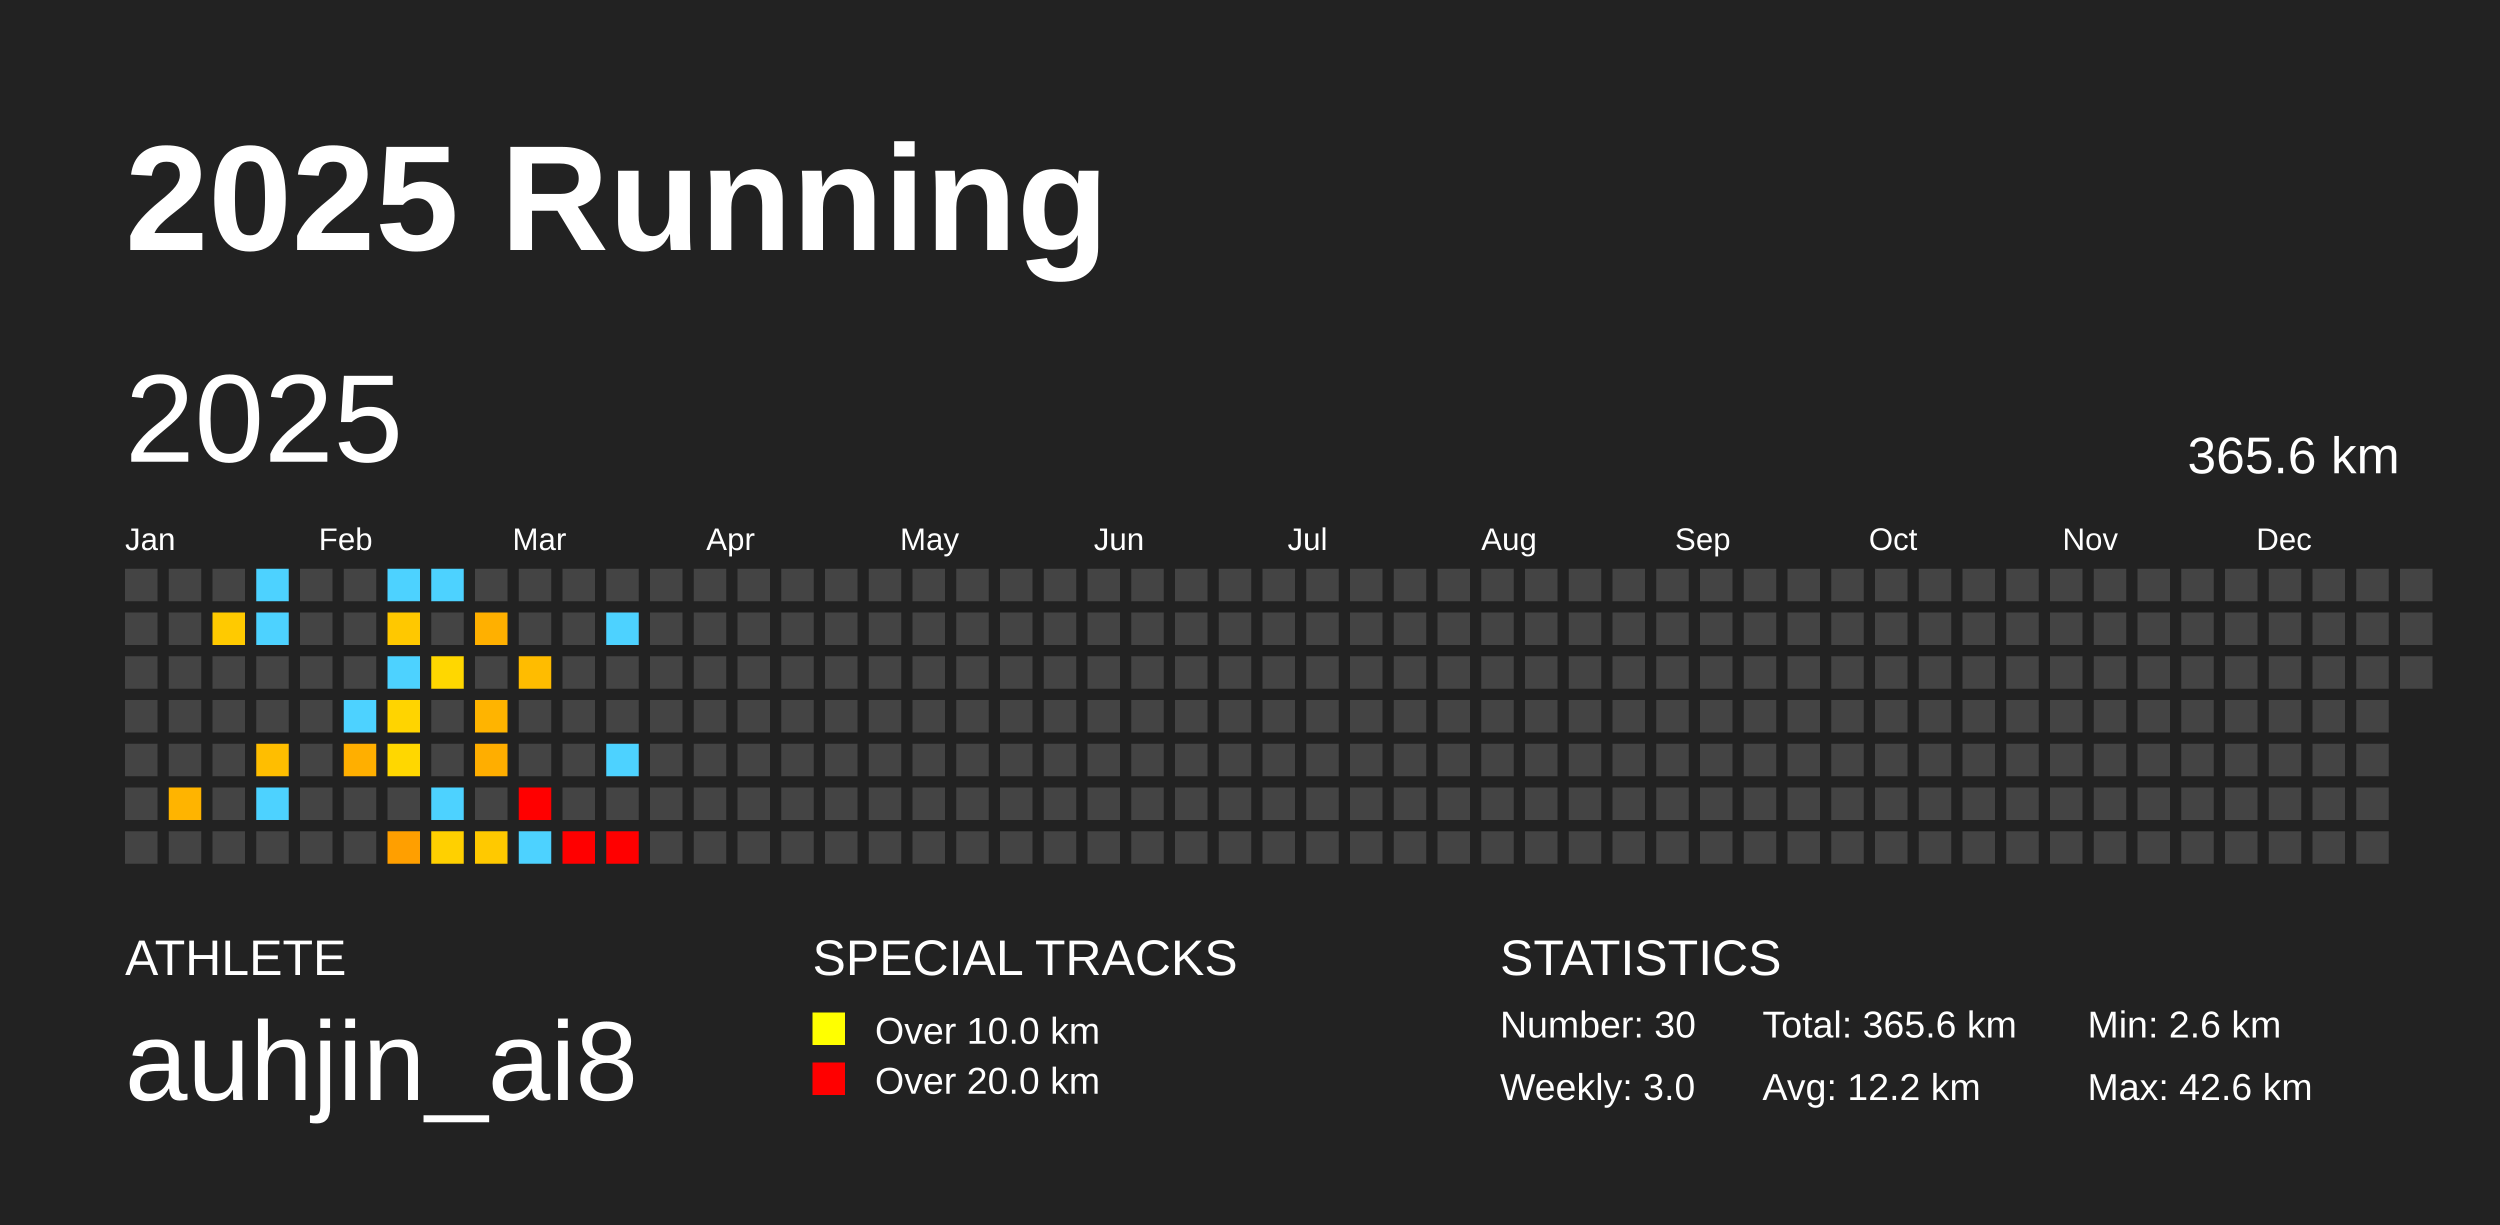
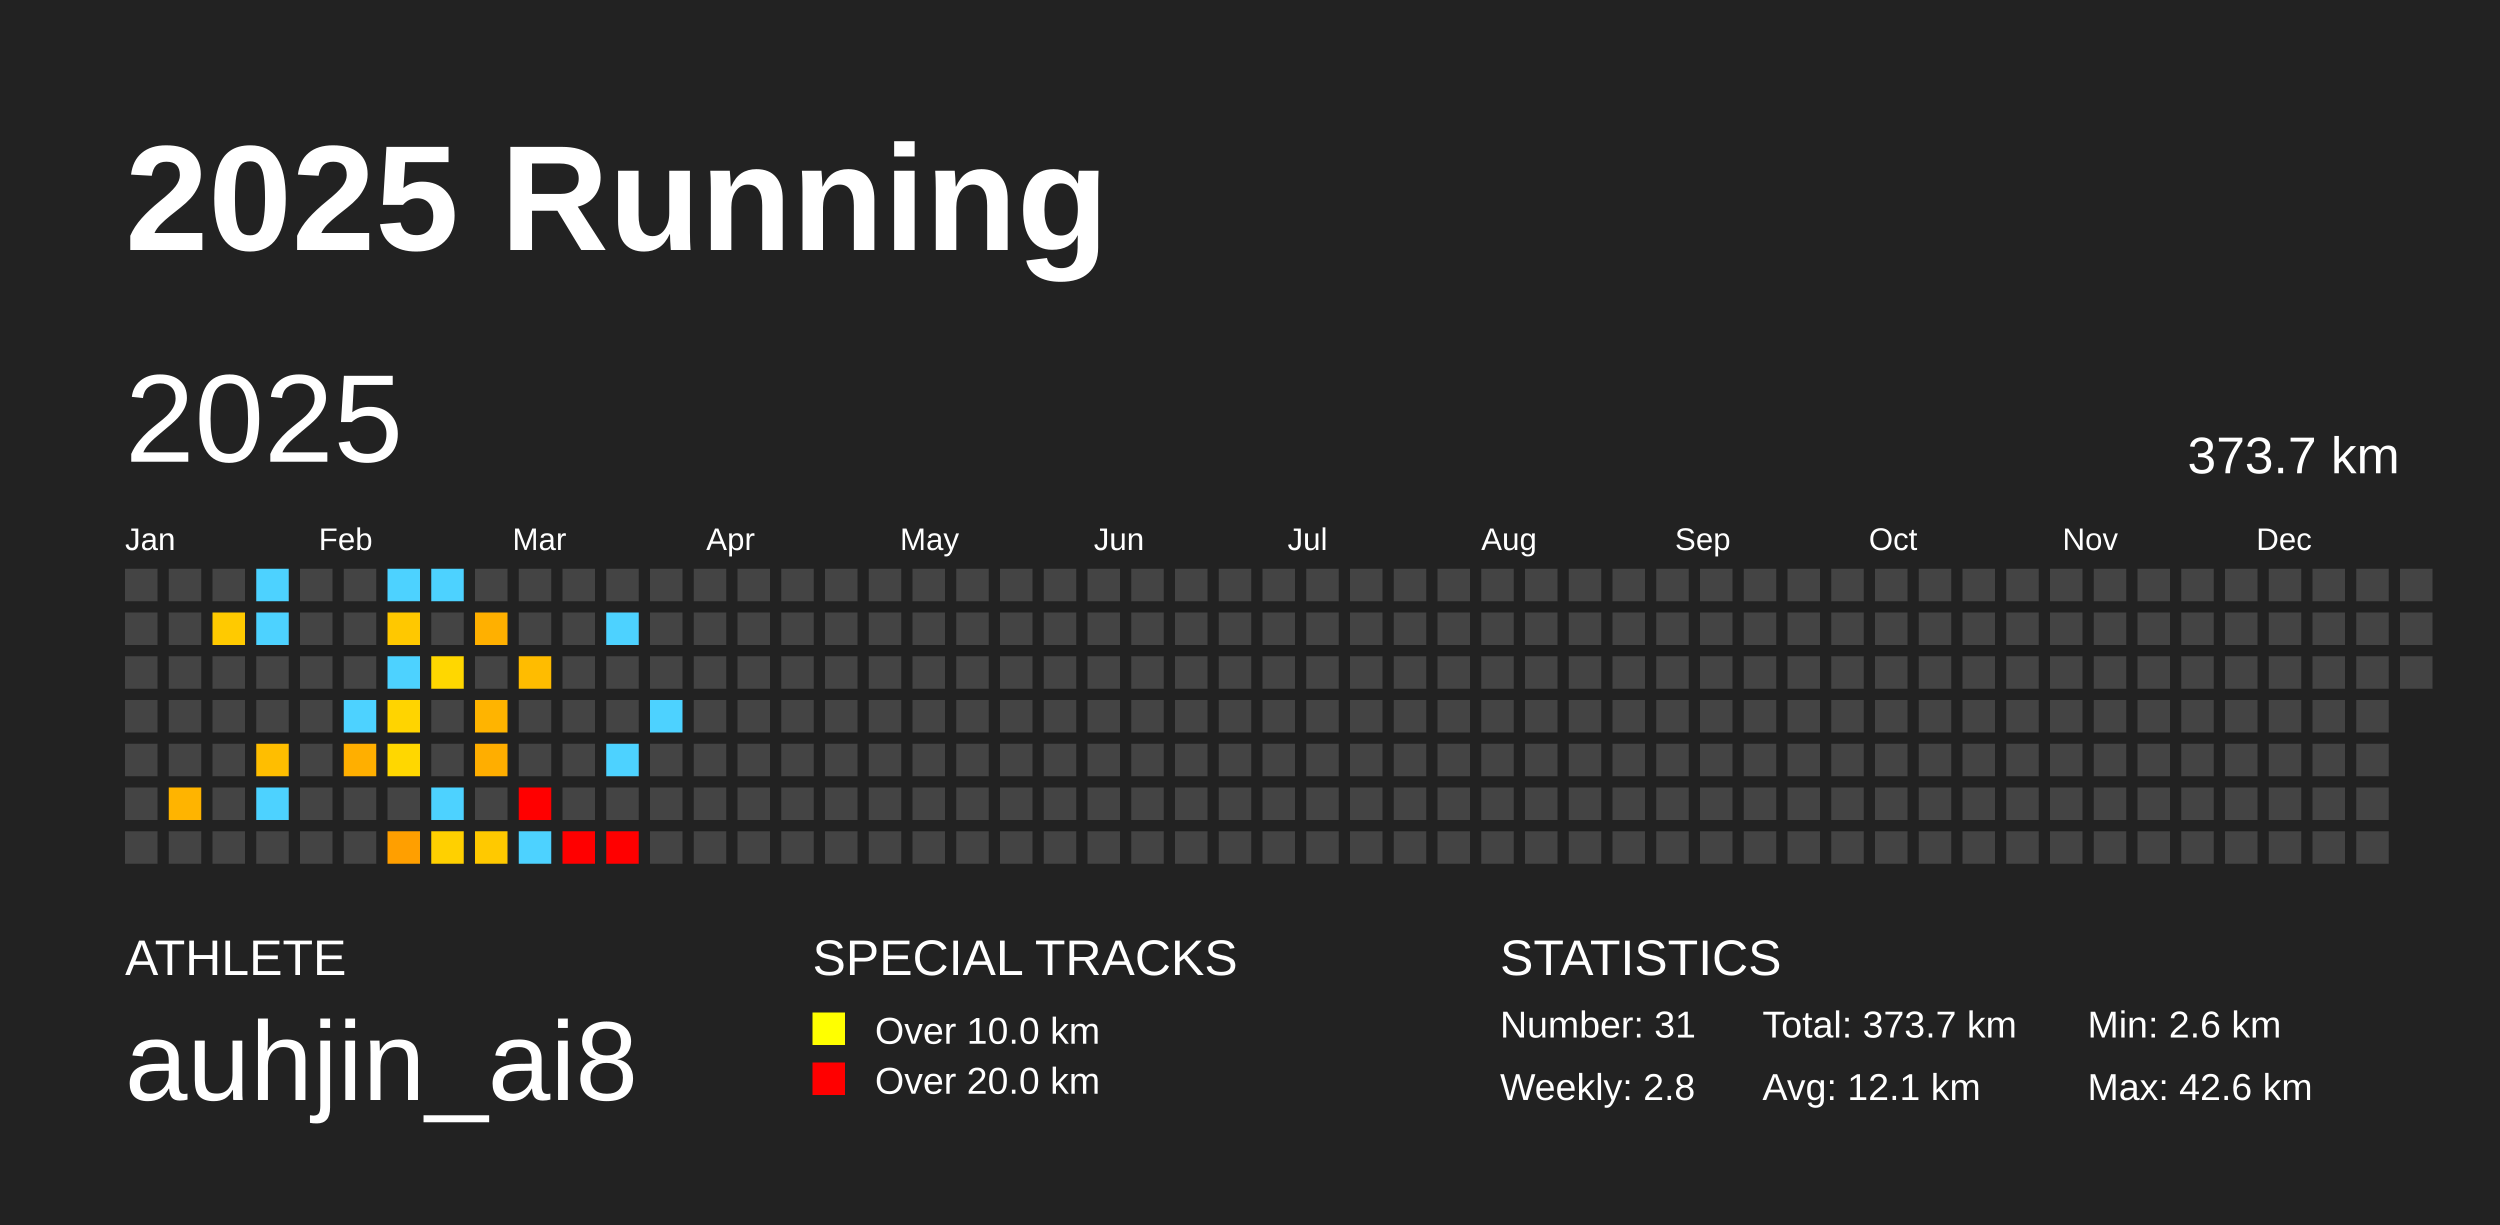
<svg xmlns="http://www.w3.org/2000/svg" baseProfile="full" height="98mm" version="1.1" viewBox="0,0,200,98" width="200mm">
  <defs />
  <rect fill="#222222" height="98" width="200" x="0" y="0" />
  <text fill="#FFFFFF" style="font-size:12px; font-family:Arial; font-weight:bold;" x="10" y="20">2025 Running</text>
  <text fill="#FFFFFF" style="font-size:4px; font-family:Arial" x="10" y="78">ATHLETE</text>
  <text fill="#FFFFFF" style="font-size:9px; font-family:Arial" x="10" y="88">auhjin_ai8</text>
  <text fill="#FFFFFF" style="font-size:4px; font-family:Arial" x="65" y="78">SPECIAL TRACKS</text>
  <rect fill="yellow" height="2.6" width="2.6" x="65" y="81" />
  <text fill="#FFFFFF" style="font-size:3px; font-family:Arial" x="70" y="83.5">Over 10.0 km</text>
  <rect fill="red" height="2.6" width="2.6" x="65" y="85" />
  <text fill="#FFFFFF" style="font-size:3px; font-family:Arial" x="70" y="87.5">Over 20.0 km</text>
  <text fill="#FFFFFF" style="font-size:4px; font-family:Arial" x="120" y="78">STATISTICS</text>
-   <text fill="#FFFFFF" style="font-size:3px; font-family:Arial" x="120" y="83">Number: 30</text>
-   <text fill="#FFFFFF" style="font-size:3px; font-family:Arial" x="120" y="88">Weekly: 3.0</text>
-   <text fill="#FFFFFF" style="font-size:3px; font-family:Arial" x="141" y="83">Total: 365.6 km</text>
-   <text fill="#FFFFFF" style="font-size:3px; font-family:Arial" x="141" y="88">Avg: 12.2 km</text>
+   <text fill="#FFFFFF" style="font-size:3px; font-family:Arial" x="120" y="83">Number: 31</text>
+   <text fill="#FFFFFF" style="font-size:3px; font-family:Arial" x="120" y="88">Weekly: 2.8</text>
+   <text fill="#FFFFFF" style="font-size:3px; font-family:Arial" x="141" y="83">Total: 373.7 km</text>
+   <text fill="#FFFFFF" style="font-size:3px; font-family:Arial" x="141" y="88">Avg: 12.1 km</text>
  <text fill="#FFFFFF" style="font-size:3px; font-family:Arial" x="167" y="83">Min: 2.6 km</text>
  <text fill="#FFFFFF" style="font-size:3px; font-family:Arial" x="167" y="88">Max: 42.6 km</text>
  <text dominant-baseline="hanging" fill="#FFFFFF" style="font-size:10.0px; font-family:Arial;" x="10" y="30">2025</text>
-   <text dominant-baseline="hanging" fill="#FFFFFF" style="font-size:4.125px; font-family:Arial;" x="175" y="35">365.6 km</text>
+   <text dominant-baseline="hanging" fill="#FFFFFF" style="font-size:4.125px; font-family:Arial;" x="175" y="35">373.7 km</text>
  <text fill="#FFFFFF" style="font-size:2.5px; font-family:Arial" x="10.0" y="44">Jan</text>
  <text fill="#FFFFFF" style="font-size:2.5px; font-family:Arial" x="25.5" y="44">Feb</text>
  <text fill="#FFFFFF" style="font-size:2.5px; font-family:Arial" x="41.0" y="44">Mar</text>
  <text fill="#FFFFFF" style="font-size:2.5px; font-family:Arial" x="56.5" y="44">Apr</text>
  <text fill="#FFFFFF" style="font-size:2.5px; font-family:Arial" x="72.0" y="44">May</text>
  <text fill="#FFFFFF" style="font-size:2.5px; font-family:Arial" x="87.5" y="44">Jun</text>
  <text fill="#FFFFFF" style="font-size:2.5px; font-family:Arial" x="103.0" y="44">Jul</text>
  <text fill="#FFFFFF" style="font-size:2.5px; font-family:Arial" x="118.5" y="44">Aug</text>
  <text fill="#FFFFFF" style="font-size:2.5px; font-family:Arial" x="134.0" y="44">Sep</text>
  <text fill="#FFFFFF" style="font-size:2.5px; font-family:Arial" x="149.5" y="44">Oct</text>
  <text fill="#FFFFFF" style="font-size:2.5px; font-family:Arial" x="165.0" y="44">Nov</text>
  <text fill="#FFFFFF" style="font-size:2.5px; font-family:Arial" x="180.5" y="44">Dec</text>
  <rect fill="#444444" height="2.6" width="2.6" x="10.0" y="45.5" />
  <rect fill="#444444" height="2.6" width="2.6" x="10.0" y="49.0" />
  <rect fill="#444444" height="2.6" width="2.6" x="10.0" y="52.5" />
  <rect fill="#444444" height="2.6" width="2.6" x="10.0" y="56.0" />
  <rect fill="#444444" height="2.6" width="2.6" x="10.0" y="59.5" />
  <rect fill="#444444" height="2.6" width="2.6" x="10.0" y="63.0" />
  <rect fill="#444444" height="2.6" width="2.6" x="10.0" y="66.5" />
  <rect fill="#444444" height="2.6" width="2.6" x="13.5" y="45.5" />
  <rect fill="#444444" height="2.6" width="2.6" x="13.5" y="49.0" />
  <rect fill="#444444" height="2.6" width="2.6" x="13.5" y="52.5" />
  <rect fill="#444444" height="2.6" width="2.6" x="13.5" y="56.0" />
  <rect fill="#444444" height="2.6" width="2.6" x="13.5" y="59.5" />
  <rect fill="#ffb400" height="2.6" width="2.6" x="13.5" y="63.0" />
  <rect fill="#444444" height="2.6" width="2.6" x="13.5" y="66.5" />
  <rect fill="#444444" height="2.6" width="2.6" x="17.0" y="45.5" />
  <rect fill="#ffca00" height="2.6" width="2.6" x="17.0" y="49.0" />
  <rect fill="#444444" height="2.6" width="2.6" x="17.0" y="52.5" />
  <rect fill="#444444" height="2.6" width="2.6" x="17.0" y="56.0" />
  <rect fill="#444444" height="2.6" width="2.6" x="17.0" y="59.5" />
  <rect fill="#444444" height="2.6" width="2.6" x="17.0" y="63.0" />
  <rect fill="#444444" height="2.6" width="2.6" x="17.0" y="66.5" />
  <rect fill="#4dd2ff" height="2.6" width="2.6" x="20.5" y="45.5" />
  <rect fill="#4dd2ff" height="2.6" width="2.6" x="20.5" y="49.0" />
  <rect fill="#444444" height="2.6" width="2.6" x="20.5" y="52.5" />
  <rect fill="#444444" height="2.6" width="2.6" x="20.5" y="56.0" />
  <rect fill="#ffbe00" height="2.6" width="2.6" x="20.5" y="59.5" />
  <rect fill="#4dd2ff" height="2.6" width="2.6" x="20.5" y="63.0" />
  <rect fill="#444444" height="2.6" width="2.6" x="20.5" y="66.5" />
  <rect fill="#444444" height="2.6" width="2.6" x="24.0" y="45.5" />
  <rect fill="#444444" height="2.6" width="2.6" x="24.0" y="49.0" />
  <rect fill="#444444" height="2.6" width="2.6" x="24.0" y="52.5" />
  <rect fill="#444444" height="2.6" width="2.6" x="24.0" y="56.0" />
  <rect fill="#444444" height="2.6" width="2.6" x="24.0" y="59.5" />
  <rect fill="#444444" height="2.6" width="2.6" x="24.0" y="63.0" />
  <rect fill="#444444" height="2.6" width="2.6" x="24.0" y="66.5" />
  <rect fill="#444444" height="2.6" width="2.6" x="27.5" y="45.5" />
  <rect fill="#444444" height="2.6" width="2.6" x="27.5" y="49.0" />
  <rect fill="#444444" height="2.6" width="2.6" x="27.5" y="52.5" />
  <rect fill="#4dd2ff" height="2.6" width="2.6" x="27.5" y="56.0" />
  <rect fill="#ffaf00" height="2.6" width="2.6" x="27.5" y="59.5" />
  <rect fill="#444444" height="2.6" width="2.6" x="27.5" y="63.0" />
  <rect fill="#444444" height="2.6" width="2.6" x="27.5" y="66.5" />
  <rect fill="#4dd2ff" height="2.6" width="2.6" x="31.0" y="45.5" />
  <rect fill="#ffc800" height="2.6" width="2.6" x="31.0" y="49.0" />
  <rect fill="#4dd2ff" height="2.6" width="2.6" x="31.0" y="52.5" />
  <rect fill="#ffd400" height="2.6" width="2.6" x="31.0" y="56.0" />
  <rect fill="#ffd700" height="2.6" width="2.6" x="31.0" y="59.5" />
  <rect fill="#444444" height="2.6" width="2.6" x="31.0" y="63.0" />
  <rect fill="#ff9f00" height="2.6" width="2.6" x="31.0" y="66.5" />
  <rect fill="#4dd2ff" height="2.6" width="2.6" x="34.5" y="45.5" />
  <rect fill="#444444" height="2.6" width="2.6" x="34.5" y="49.0" />
  <rect fill="#ffd700" height="2.6" width="2.6" x="34.5" y="52.5" />
  <rect fill="#444444" height="2.6" width="2.6" x="34.5" y="56.0" />
  <rect fill="#444444" height="2.6" width="2.6" x="34.5" y="59.5" />
  <rect fill="#4dd2ff" height="2.6" width="2.6" x="34.5" y="63.0" />
  <rect fill="#ffd000" height="2.6" width="2.6" x="34.5" y="66.5" />
  <rect fill="#444444" height="2.6" width="2.6" x="38.0" y="45.5" />
  <rect fill="#ffb000" height="2.6" width="2.6" x="38.0" y="49.0" />
  <rect fill="#444444" height="2.6" width="2.6" x="38.0" y="52.5" />
  <rect fill="#ffb400" height="2.6" width="2.6" x="38.0" y="56.0" />
  <rect fill="#ffae00" height="2.6" width="2.6" x="38.0" y="59.5" />
  <rect fill="#444444" height="2.6" width="2.6" x="38.0" y="63.0" />
  <rect fill="#ffc900" height="2.6" width="2.6" x="38.0" y="66.5" />
  <rect fill="#444444" height="2.6" width="2.6" x="41.5" y="45.5" />
  <rect fill="#444444" height="2.6" width="2.6" x="41.5" y="49.0" />
  <rect fill="#ffbc00" height="2.6" width="2.6" x="41.5" y="52.5" />
  <rect fill="#444444" height="2.6" width="2.6" x="41.5" y="56.0" />
  <rect fill="#444444" height="2.6" width="2.6" x="41.5" y="59.5" />
  <rect fill="red" height="2.6" width="2.6" x="41.5" y="63.0" />
  <rect fill="#4dd2ff" height="2.6" width="2.6" x="41.5" y="66.5" />
  <rect fill="#444444" height="2.6" width="2.6" x="45.0" y="45.5" />
  <rect fill="#444444" height="2.6" width="2.6" x="45.0" y="49.0" />
  <rect fill="#444444" height="2.6" width="2.6" x="45.0" y="52.5" />
  <rect fill="#444444" height="2.6" width="2.6" x="45.0" y="56.0" />
  <rect fill="#444444" height="2.6" width="2.6" x="45.0" y="59.5" />
  <rect fill="#444444" height="2.6" width="2.6" x="45.0" y="63.0" />
  <rect fill="red" height="2.6" width="2.6" x="45.0" y="66.5" />
  <rect fill="#444444" height="2.6" width="2.6" x="48.5" y="45.5" />
  <rect fill="#4dd2ff" height="2.6" width="2.6" x="48.5" y="49.0" />
  <rect fill="#444444" height="2.6" width="2.6" x="48.5" y="52.5" />
  <rect fill="#444444" height="2.6" width="2.6" x="48.5" y="56.0" />
  <rect fill="#4dd2ff" height="2.6" width="2.6" x="48.5" y="59.5" />
  <rect fill="#444444" height="2.6" width="2.6" x="48.5" y="63.0" />
  <rect fill="red" height="2.6" width="2.6" x="48.5" y="66.5" />
  <rect fill="#444444" height="2.6" width="2.6" x="52.0" y="45.5" />
  <rect fill="#444444" height="2.6" width="2.6" x="52.0" y="49.0" />
  <rect fill="#444444" height="2.6" width="2.6" x="52.0" y="52.5" />
-   <rect fill="#444444" height="2.6" width="2.6" x="52.0" y="56.0" />
+   <rect fill="#4dd2ff" height="2.6" width="2.6" x="52.0" y="56.0" />
  <rect fill="#444444" height="2.6" width="2.6" x="52.0" y="59.5" />
  <rect fill="#444444" height="2.6" width="2.6" x="52.0" y="63.0" />
  <rect fill="#444444" height="2.6" width="2.6" x="52.0" y="66.5" />
  <rect fill="#444444" height="2.6" width="2.6" x="55.5" y="45.5" />
  <rect fill="#444444" height="2.6" width="2.6" x="55.5" y="49.0" />
  <rect fill="#444444" height="2.6" width="2.6" x="55.5" y="52.5" />
  <rect fill="#444444" height="2.6" width="2.6" x="55.5" y="56.0" />
  <rect fill="#444444" height="2.6" width="2.6" x="55.5" y="59.5" />
  <rect fill="#444444" height="2.6" width="2.6" x="55.5" y="63.0" />
  <rect fill="#444444" height="2.6" width="2.6" x="55.5" y="66.5" />
  <rect fill="#444444" height="2.6" width="2.6" x="59.0" y="45.5" />
  <rect fill="#444444" height="2.6" width="2.6" x="59.0" y="49.0" />
  <rect fill="#444444" height="2.6" width="2.6" x="59.0" y="52.5" />
  <rect fill="#444444" height="2.6" width="2.6" x="59.0" y="56.0" />
  <rect fill="#444444" height="2.6" width="2.6" x="59.0" y="59.5" />
  <rect fill="#444444" height="2.6" width="2.6" x="59.0" y="63.0" />
  <rect fill="#444444" height="2.6" width="2.6" x="59.0" y="66.5" />
  <rect fill="#444444" height="2.6" width="2.6" x="62.5" y="45.5" />
  <rect fill="#444444" height="2.6" width="2.6" x="62.5" y="49.0" />
  <rect fill="#444444" height="2.6" width="2.6" x="62.5" y="52.5" />
  <rect fill="#444444" height="2.6" width="2.6" x="62.5" y="56.0" />
  <rect fill="#444444" height="2.6" width="2.6" x="62.5" y="59.5" />
  <rect fill="#444444" height="2.6" width="2.6" x="62.5" y="63.0" />
  <rect fill="#444444" height="2.6" width="2.6" x="62.5" y="66.5" />
  <rect fill="#444444" height="2.6" width="2.6" x="66.0" y="45.5" />
  <rect fill="#444444" height="2.6" width="2.6" x="66.0" y="49.0" />
  <rect fill="#444444" height="2.6" width="2.6" x="66.0" y="52.5" />
  <rect fill="#444444" height="2.6" width="2.6" x="66.0" y="56.0" />
  <rect fill="#444444" height="2.6" width="2.6" x="66.0" y="59.5" />
  <rect fill="#444444" height="2.6" width="2.6" x="66.0" y="63.0" />
  <rect fill="#444444" height="2.6" width="2.6" x="66.0" y="66.5" />
  <rect fill="#444444" height="2.6" width="2.6" x="69.5" y="45.5" />
  <rect fill="#444444" height="2.6" width="2.6" x="69.5" y="49.0" />
  <rect fill="#444444" height="2.6" width="2.6" x="69.5" y="52.5" />
  <rect fill="#444444" height="2.6" width="2.6" x="69.5" y="56.0" />
  <rect fill="#444444" height="2.6" width="2.6" x="69.5" y="59.5" />
  <rect fill="#444444" height="2.6" width="2.6" x="69.5" y="63.0" />
  <rect fill="#444444" height="2.6" width="2.6" x="69.5" y="66.5" />
  <rect fill="#444444" height="2.6" width="2.6" x="73.0" y="45.5" />
  <rect fill="#444444" height="2.6" width="2.6" x="73.0" y="49.0" />
  <rect fill="#444444" height="2.6" width="2.6" x="73.0" y="52.5" />
  <rect fill="#444444" height="2.6" width="2.6" x="73.0" y="56.0" />
  <rect fill="#444444" height="2.6" width="2.6" x="73.0" y="59.5" />
  <rect fill="#444444" height="2.6" width="2.6" x="73.0" y="63.0" />
  <rect fill="#444444" height="2.6" width="2.6" x="73.0" y="66.5" />
  <rect fill="#444444" height="2.6" width="2.6" x="76.5" y="45.5" />
  <rect fill="#444444" height="2.6" width="2.6" x="76.5" y="49.0" />
  <rect fill="#444444" height="2.6" width="2.6" x="76.5" y="52.5" />
  <rect fill="#444444" height="2.6" width="2.6" x="76.5" y="56.0" />
  <rect fill="#444444" height="2.6" width="2.6" x="76.5" y="59.5" />
  <rect fill="#444444" height="2.6" width="2.6" x="76.5" y="63.0" />
  <rect fill="#444444" height="2.6" width="2.6" x="76.5" y="66.5" />
  <rect fill="#444444" height="2.6" width="2.6" x="80.0" y="45.5" />
  <rect fill="#444444" height="2.6" width="2.6" x="80.0" y="49.0" />
  <rect fill="#444444" height="2.6" width="2.6" x="80.0" y="52.5" />
  <rect fill="#444444" height="2.6" width="2.6" x="80.0" y="56.0" />
  <rect fill="#444444" height="2.6" width="2.6" x="80.0" y="59.5" />
  <rect fill="#444444" height="2.6" width="2.6" x="80.0" y="63.0" />
  <rect fill="#444444" height="2.6" width="2.6" x="80.0" y="66.5" />
  <rect fill="#444444" height="2.6" width="2.6" x="83.5" y="45.5" />
  <rect fill="#444444" height="2.6" width="2.6" x="83.5" y="49.0" />
  <rect fill="#444444" height="2.6" width="2.6" x="83.5" y="52.5" />
  <rect fill="#444444" height="2.6" width="2.6" x="83.5" y="56.0" />
  <rect fill="#444444" height="2.6" width="2.6" x="83.5" y="59.5" />
  <rect fill="#444444" height="2.6" width="2.6" x="83.5" y="63.0" />
  <rect fill="#444444" height="2.6" width="2.6" x="83.5" y="66.5" />
  <rect fill="#444444" height="2.6" width="2.6" x="87.0" y="45.5" />
  <rect fill="#444444" height="2.6" width="2.6" x="87.0" y="49.0" />
  <rect fill="#444444" height="2.6" width="2.6" x="87.0" y="52.5" />
  <rect fill="#444444" height="2.6" width="2.6" x="87.0" y="56.0" />
  <rect fill="#444444" height="2.6" width="2.6" x="87.0" y="59.5" />
  <rect fill="#444444" height="2.6" width="2.6" x="87.0" y="63.0" />
  <rect fill="#444444" height="2.6" width="2.6" x="87.0" y="66.5" />
  <rect fill="#444444" height="2.6" width="2.6" x="90.5" y="45.5" />
  <rect fill="#444444" height="2.6" width="2.6" x="90.5" y="49.0" />
  <rect fill="#444444" height="2.6" width="2.6" x="90.5" y="52.5" />
  <rect fill="#444444" height="2.6" width="2.6" x="90.5" y="56.0" />
  <rect fill="#444444" height="2.6" width="2.6" x="90.5" y="59.5" />
  <rect fill="#444444" height="2.6" width="2.6" x="90.5" y="63.0" />
  <rect fill="#444444" height="2.6" width="2.6" x="90.5" y="66.5" />
  <rect fill="#444444" height="2.6" width="2.6" x="94.0" y="45.5" />
  <rect fill="#444444" height="2.6" width="2.6" x="94.0" y="49.0" />
  <rect fill="#444444" height="2.6" width="2.6" x="94.0" y="52.5" />
  <rect fill="#444444" height="2.6" width="2.6" x="94.0" y="56.0" />
  <rect fill="#444444" height="2.6" width="2.6" x="94.0" y="59.5" />
  <rect fill="#444444" height="2.6" width="2.6" x="94.0" y="63.0" />
  <rect fill="#444444" height="2.6" width="2.6" x="94.0" y="66.5" />
  <rect fill="#444444" height="2.6" width="2.6" x="97.5" y="45.5" />
  <rect fill="#444444" height="2.6" width="2.6" x="97.5" y="49.0" />
  <rect fill="#444444" height="2.6" width="2.6" x="97.5" y="52.5" />
  <rect fill="#444444" height="2.6" width="2.6" x="97.5" y="56.0" />
  <rect fill="#444444" height="2.6" width="2.6" x="97.5" y="59.5" />
  <rect fill="#444444" height="2.6" width="2.6" x="97.5" y="63.0" />
  <rect fill="#444444" height="2.6" width="2.6" x="97.5" y="66.5" />
  <rect fill="#444444" height="2.6" width="2.6" x="101.0" y="45.5" />
  <rect fill="#444444" height="2.6" width="2.6" x="101.0" y="49.0" />
  <rect fill="#444444" height="2.6" width="2.6" x="101.0" y="52.5" />
  <rect fill="#444444" height="2.6" width="2.6" x="101.0" y="56.0" />
  <rect fill="#444444" height="2.6" width="2.6" x="101.0" y="59.5" />
  <rect fill="#444444" height="2.6" width="2.6" x="101.0" y="63.0" />
  <rect fill="#444444" height="2.6" width="2.6" x="101.0" y="66.5" />
  <rect fill="#444444" height="2.6" width="2.6" x="104.5" y="45.5" />
  <rect fill="#444444" height="2.6" width="2.6" x="104.5" y="49.0" />
  <rect fill="#444444" height="2.6" width="2.6" x="104.5" y="52.5" />
  <rect fill="#444444" height="2.6" width="2.6" x="104.5" y="56.0" />
  <rect fill="#444444" height="2.6" width="2.6" x="104.5" y="59.5" />
  <rect fill="#444444" height="2.6" width="2.6" x="104.5" y="63.0" />
  <rect fill="#444444" height="2.6" width="2.6" x="104.5" y="66.5" />
  <rect fill="#444444" height="2.6" width="2.6" x="108.0" y="45.5" />
  <rect fill="#444444" height="2.6" width="2.6" x="108.0" y="49.0" />
  <rect fill="#444444" height="2.6" width="2.6" x="108.0" y="52.5" />
  <rect fill="#444444" height="2.6" width="2.6" x="108.0" y="56.0" />
  <rect fill="#444444" height="2.6" width="2.6" x="108.0" y="59.5" />
  <rect fill="#444444" height="2.6" width="2.6" x="108.0" y="63.0" />
  <rect fill="#444444" height="2.6" width="2.6" x="108.0" y="66.5" />
  <rect fill="#444444" height="2.6" width="2.6" x="111.5" y="45.5" />
  <rect fill="#444444" height="2.6" width="2.6" x="111.5" y="49.0" />
  <rect fill="#444444" height="2.6" width="2.6" x="111.5" y="52.5" />
  <rect fill="#444444" height="2.6" width="2.6" x="111.5" y="56.0" />
  <rect fill="#444444" height="2.6" width="2.6" x="111.5" y="59.5" />
  <rect fill="#444444" height="2.6" width="2.6" x="111.5" y="63.0" />
  <rect fill="#444444" height="2.6" width="2.6" x="111.5" y="66.5" />
  <rect fill="#444444" height="2.6" width="2.6" x="115.0" y="45.5" />
  <rect fill="#444444" height="2.6" width="2.6" x="115.0" y="49.0" />
  <rect fill="#444444" height="2.6" width="2.6" x="115.0" y="52.5" />
  <rect fill="#444444" height="2.6" width="2.6" x="115.0" y="56.0" />
  <rect fill="#444444" height="2.6" width="2.6" x="115.0" y="59.5" />
  <rect fill="#444444" height="2.6" width="2.6" x="115.0" y="63.0" />
  <rect fill="#444444" height="2.6" width="2.6" x="115.0" y="66.5" />
  <rect fill="#444444" height="2.6" width="2.6" x="118.5" y="45.5" />
  <rect fill="#444444" height="2.6" width="2.6" x="118.5" y="49.0" />
  <rect fill="#444444" height="2.6" width="2.6" x="118.5" y="52.5" />
  <rect fill="#444444" height="2.6" width="2.6" x="118.5" y="56.0" />
  <rect fill="#444444" height="2.6" width="2.6" x="118.5" y="59.5" />
  <rect fill="#444444" height="2.6" width="2.6" x="118.5" y="63.0" />
  <rect fill="#444444" height="2.6" width="2.6" x="118.5" y="66.5" />
  <rect fill="#444444" height="2.6" width="2.6" x="122.0" y="45.5" />
  <rect fill="#444444" height="2.6" width="2.6" x="122.0" y="49.0" />
  <rect fill="#444444" height="2.6" width="2.6" x="122.0" y="52.5" />
  <rect fill="#444444" height="2.6" width="2.6" x="122.0" y="56.0" />
  <rect fill="#444444" height="2.6" width="2.6" x="122.0" y="59.5" />
  <rect fill="#444444" height="2.6" width="2.6" x="122.0" y="63.0" />
  <rect fill="#444444" height="2.6" width="2.6" x="122.0" y="66.5" />
  <rect fill="#444444" height="2.6" width="2.6" x="125.5" y="45.5" />
  <rect fill="#444444" height="2.6" width="2.6" x="125.5" y="49.0" />
  <rect fill="#444444" height="2.6" width="2.6" x="125.5" y="52.5" />
  <rect fill="#444444" height="2.6" width="2.6" x="125.5" y="56.0" />
  <rect fill="#444444" height="2.6" width="2.6" x="125.5" y="59.5" />
  <rect fill="#444444" height="2.6" width="2.6" x="125.5" y="63.0" />
  <rect fill="#444444" height="2.6" width="2.6" x="125.5" y="66.5" />
  <rect fill="#444444" height="2.6" width="2.6" x="129.0" y="45.5" />
  <rect fill="#444444" height="2.6" width="2.6" x="129.0" y="49.0" />
  <rect fill="#444444" height="2.6" width="2.6" x="129.0" y="52.5" />
  <rect fill="#444444" height="2.6" width="2.6" x="129.0" y="56.0" />
  <rect fill="#444444" height="2.6" width="2.6" x="129.0" y="59.5" />
  <rect fill="#444444" height="2.6" width="2.6" x="129.0" y="63.0" />
  <rect fill="#444444" height="2.6" width="2.6" x="129.0" y="66.5" />
  <rect fill="#444444" height="2.6" width="2.6" x="132.5" y="45.5" />
  <rect fill="#444444" height="2.6" width="2.6" x="132.5" y="49.0" />
  <rect fill="#444444" height="2.6" width="2.6" x="132.5" y="52.5" />
  <rect fill="#444444" height="2.6" width="2.6" x="132.5" y="56.0" />
  <rect fill="#444444" height="2.6" width="2.6" x="132.5" y="59.5" />
  <rect fill="#444444" height="2.6" width="2.6" x="132.5" y="63.0" />
  <rect fill="#444444" height="2.6" width="2.6" x="132.5" y="66.5" />
  <rect fill="#444444" height="2.6" width="2.6" x="136.0" y="45.5" />
  <rect fill="#444444" height="2.6" width="2.6" x="136.0" y="49.0" />
  <rect fill="#444444" height="2.6" width="2.6" x="136.0" y="52.5" />
  <rect fill="#444444" height="2.6" width="2.6" x="136.0" y="56.0" />
  <rect fill="#444444" height="2.6" width="2.6" x="136.0" y="59.5" />
  <rect fill="#444444" height="2.6" width="2.6" x="136.0" y="63.0" />
  <rect fill="#444444" height="2.6" width="2.6" x="136.0" y="66.5" />
  <rect fill="#444444" height="2.6" width="2.6" x="139.5" y="45.5" />
  <rect fill="#444444" height="2.6" width="2.6" x="139.5" y="49.0" />
  <rect fill="#444444" height="2.6" width="2.6" x="139.5" y="52.5" />
  <rect fill="#444444" height="2.6" width="2.6" x="139.5" y="56.0" />
  <rect fill="#444444" height="2.6" width="2.6" x="139.5" y="59.5" />
  <rect fill="#444444" height="2.6" width="2.6" x="139.5" y="63.0" />
  <rect fill="#444444" height="2.6" width="2.6" x="139.5" y="66.5" />
  <rect fill="#444444" height="2.6" width="2.6" x="143.0" y="45.5" />
  <rect fill="#444444" height="2.6" width="2.6" x="143.0" y="49.0" />
  <rect fill="#444444" height="2.6" width="2.6" x="143.0" y="52.5" />
  <rect fill="#444444" height="2.6" width="2.6" x="143.0" y="56.0" />
  <rect fill="#444444" height="2.6" width="2.6" x="143.0" y="59.5" />
  <rect fill="#444444" height="2.6" width="2.6" x="143.0" y="63.0" />
  <rect fill="#444444" height="2.6" width="2.6" x="143.0" y="66.5" />
  <rect fill="#444444" height="2.6" width="2.6" x="146.5" y="45.5" />
  <rect fill="#444444" height="2.6" width="2.6" x="146.5" y="49.0" />
  <rect fill="#444444" height="2.6" width="2.6" x="146.5" y="52.5" />
  <rect fill="#444444" height="2.6" width="2.6" x="146.5" y="56.0" />
  <rect fill="#444444" height="2.6" width="2.6" x="146.5" y="59.5" />
  <rect fill="#444444" height="2.6" width="2.6" x="146.5" y="63.0" />
  <rect fill="#444444" height="2.6" width="2.6" x="146.5" y="66.5" />
  <rect fill="#444444" height="2.6" width="2.6" x="150.0" y="45.5" />
  <rect fill="#444444" height="2.6" width="2.6" x="150.0" y="49.0" />
  <rect fill="#444444" height="2.6" width="2.6" x="150.0" y="52.5" />
  <rect fill="#444444" height="2.6" width="2.6" x="150.0" y="56.0" />
  <rect fill="#444444" height="2.6" width="2.6" x="150.0" y="59.5" />
  <rect fill="#444444" height="2.6" width="2.6" x="150.0" y="63.0" />
  <rect fill="#444444" height="2.6" width="2.6" x="150.0" y="66.5" />
  <rect fill="#444444" height="2.6" width="2.6" x="153.5" y="45.5" />
  <rect fill="#444444" height="2.6" width="2.6" x="153.5" y="49.0" />
  <rect fill="#444444" height="2.6" width="2.6" x="153.5" y="52.5" />
  <rect fill="#444444" height="2.6" width="2.6" x="153.5" y="56.0" />
  <rect fill="#444444" height="2.6" width="2.6" x="153.5" y="59.5" />
  <rect fill="#444444" height="2.6" width="2.6" x="153.5" y="63.0" />
  <rect fill="#444444" height="2.6" width="2.6" x="153.5" y="66.5" />
  <rect fill="#444444" height="2.6" width="2.6" x="157.0" y="45.5" />
  <rect fill="#444444" height="2.6" width="2.6" x="157.0" y="49.0" />
  <rect fill="#444444" height="2.6" width="2.6" x="157.0" y="52.5" />
  <rect fill="#444444" height="2.6" width="2.6" x="157.0" y="56.0" />
  <rect fill="#444444" height="2.6" width="2.6" x="157.0" y="59.5" />
  <rect fill="#444444" height="2.6" width="2.6" x="157.0" y="63.0" />
  <rect fill="#444444" height="2.6" width="2.6" x="157.0" y="66.5" />
  <rect fill="#444444" height="2.6" width="2.6" x="160.5" y="45.5" />
  <rect fill="#444444" height="2.6" width="2.6" x="160.5" y="49.0" />
  <rect fill="#444444" height="2.6" width="2.6" x="160.5" y="52.5" />
  <rect fill="#444444" height="2.6" width="2.6" x="160.5" y="56.0" />
  <rect fill="#444444" height="2.6" width="2.6" x="160.5" y="59.5" />
  <rect fill="#444444" height="2.6" width="2.6" x="160.5" y="63.0" />
  <rect fill="#444444" height="2.6" width="2.6" x="160.5" y="66.5" />
  <rect fill="#444444" height="2.6" width="2.6" x="164.0" y="45.5" />
  <rect fill="#444444" height="2.6" width="2.6" x="164.0" y="49.0" />
  <rect fill="#444444" height="2.6" width="2.6" x="164.0" y="52.5" />
  <rect fill="#444444" height="2.6" width="2.6" x="164.0" y="56.0" />
  <rect fill="#444444" height="2.6" width="2.6" x="164.0" y="59.5" />
  <rect fill="#444444" height="2.6" width="2.6" x="164.0" y="63.0" />
  <rect fill="#444444" height="2.6" width="2.6" x="164.0" y="66.5" />
  <rect fill="#444444" height="2.6" width="2.6" x="167.5" y="45.5" />
  <rect fill="#444444" height="2.6" width="2.6" x="167.5" y="49.0" />
  <rect fill="#444444" height="2.6" width="2.6" x="167.5" y="52.5" />
  <rect fill="#444444" height="2.6" width="2.6" x="167.5" y="56.0" />
  <rect fill="#444444" height="2.6" width="2.6" x="167.5" y="59.5" />
  <rect fill="#444444" height="2.6" width="2.6" x="167.5" y="63.0" />
  <rect fill="#444444" height="2.6" width="2.6" x="167.5" y="66.5" />
  <rect fill="#444444" height="2.6" width="2.6" x="171.0" y="45.5" />
  <rect fill="#444444" height="2.6" width="2.6" x="171.0" y="49.0" />
  <rect fill="#444444" height="2.6" width="2.6" x="171.0" y="52.5" />
  <rect fill="#444444" height="2.6" width="2.6" x="171.0" y="56.0" />
  <rect fill="#444444" height="2.6" width="2.6" x="171.0" y="59.5" />
  <rect fill="#444444" height="2.6" width="2.6" x="171.0" y="63.0" />
  <rect fill="#444444" height="2.6" width="2.6" x="171.0" y="66.5" />
  <rect fill="#444444" height="2.6" width="2.6" x="174.5" y="45.5" />
  <rect fill="#444444" height="2.6" width="2.6" x="174.5" y="49.0" />
  <rect fill="#444444" height="2.6" width="2.6" x="174.5" y="52.5" />
  <rect fill="#444444" height="2.6" width="2.6" x="174.5" y="56.0" />
  <rect fill="#444444" height="2.6" width="2.6" x="174.5" y="59.5" />
  <rect fill="#444444" height="2.6" width="2.6" x="174.5" y="63.0" />
  <rect fill="#444444" height="2.6" width="2.6" x="174.5" y="66.5" />
  <rect fill="#444444" height="2.6" width="2.6" x="178.0" y="45.5" />
  <rect fill="#444444" height="2.6" width="2.6" x="178.0" y="49.0" />
  <rect fill="#444444" height="2.6" width="2.6" x="178.0" y="52.5" />
  <rect fill="#444444" height="2.6" width="2.6" x="178.0" y="56.0" />
  <rect fill="#444444" height="2.6" width="2.6" x="178.0" y="59.5" />
  <rect fill="#444444" height="2.6" width="2.6" x="178.0" y="63.0" />
  <rect fill="#444444" height="2.6" width="2.6" x="178.0" y="66.5" />
  <rect fill="#444444" height="2.6" width="2.6" x="181.5" y="45.5" />
  <rect fill="#444444" height="2.6" width="2.6" x="181.5" y="49.0" />
  <rect fill="#444444" height="2.6" width="2.6" x="181.5" y="52.5" />
  <rect fill="#444444" height="2.6" width="2.6" x="181.5" y="56.0" />
  <rect fill="#444444" height="2.6" width="2.6" x="181.5" y="59.5" />
  <rect fill="#444444" height="2.6" width="2.6" x="181.5" y="63.0" />
  <rect fill="#444444" height="2.6" width="2.6" x="181.5" y="66.5" />
  <rect fill="#444444" height="2.6" width="2.6" x="185.0" y="45.5" />
  <rect fill="#444444" height="2.6" width="2.6" x="185.0" y="49.0" />
  <rect fill="#444444" height="2.6" width="2.6" x="185.0" y="52.5" />
  <rect fill="#444444" height="2.6" width="2.6" x="185.0" y="56.0" />
  <rect fill="#444444" height="2.6" width="2.6" x="185.0" y="59.5" />
  <rect fill="#444444" height="2.6" width="2.6" x="185.0" y="63.0" />
  <rect fill="#444444" height="2.6" width="2.6" x="185.0" y="66.5" />
  <rect fill="#444444" height="2.6" width="2.6" x="188.5" y="45.5" />
  <rect fill="#444444" height="2.6" width="2.6" x="188.5" y="49.0" />
  <rect fill="#444444" height="2.6" width="2.6" x="188.5" y="52.5" />
  <rect fill="#444444" height="2.6" width="2.6" x="188.5" y="56.0" />
  <rect fill="#444444" height="2.6" width="2.6" x="188.5" y="59.5" />
  <rect fill="#444444" height="2.6" width="2.6" x="188.5" y="63.0" />
  <rect fill="#444444" height="2.6" width="2.6" x="188.5" y="66.5" />
  <rect fill="#444444" height="2.6" width="2.6" x="192.0" y="45.5" />
  <rect fill="#444444" height="2.6" width="2.6" x="192.0" y="49.0" />
  <rect fill="#444444" height="2.6" width="2.6" x="192.0" y="52.5" />
</svg>
